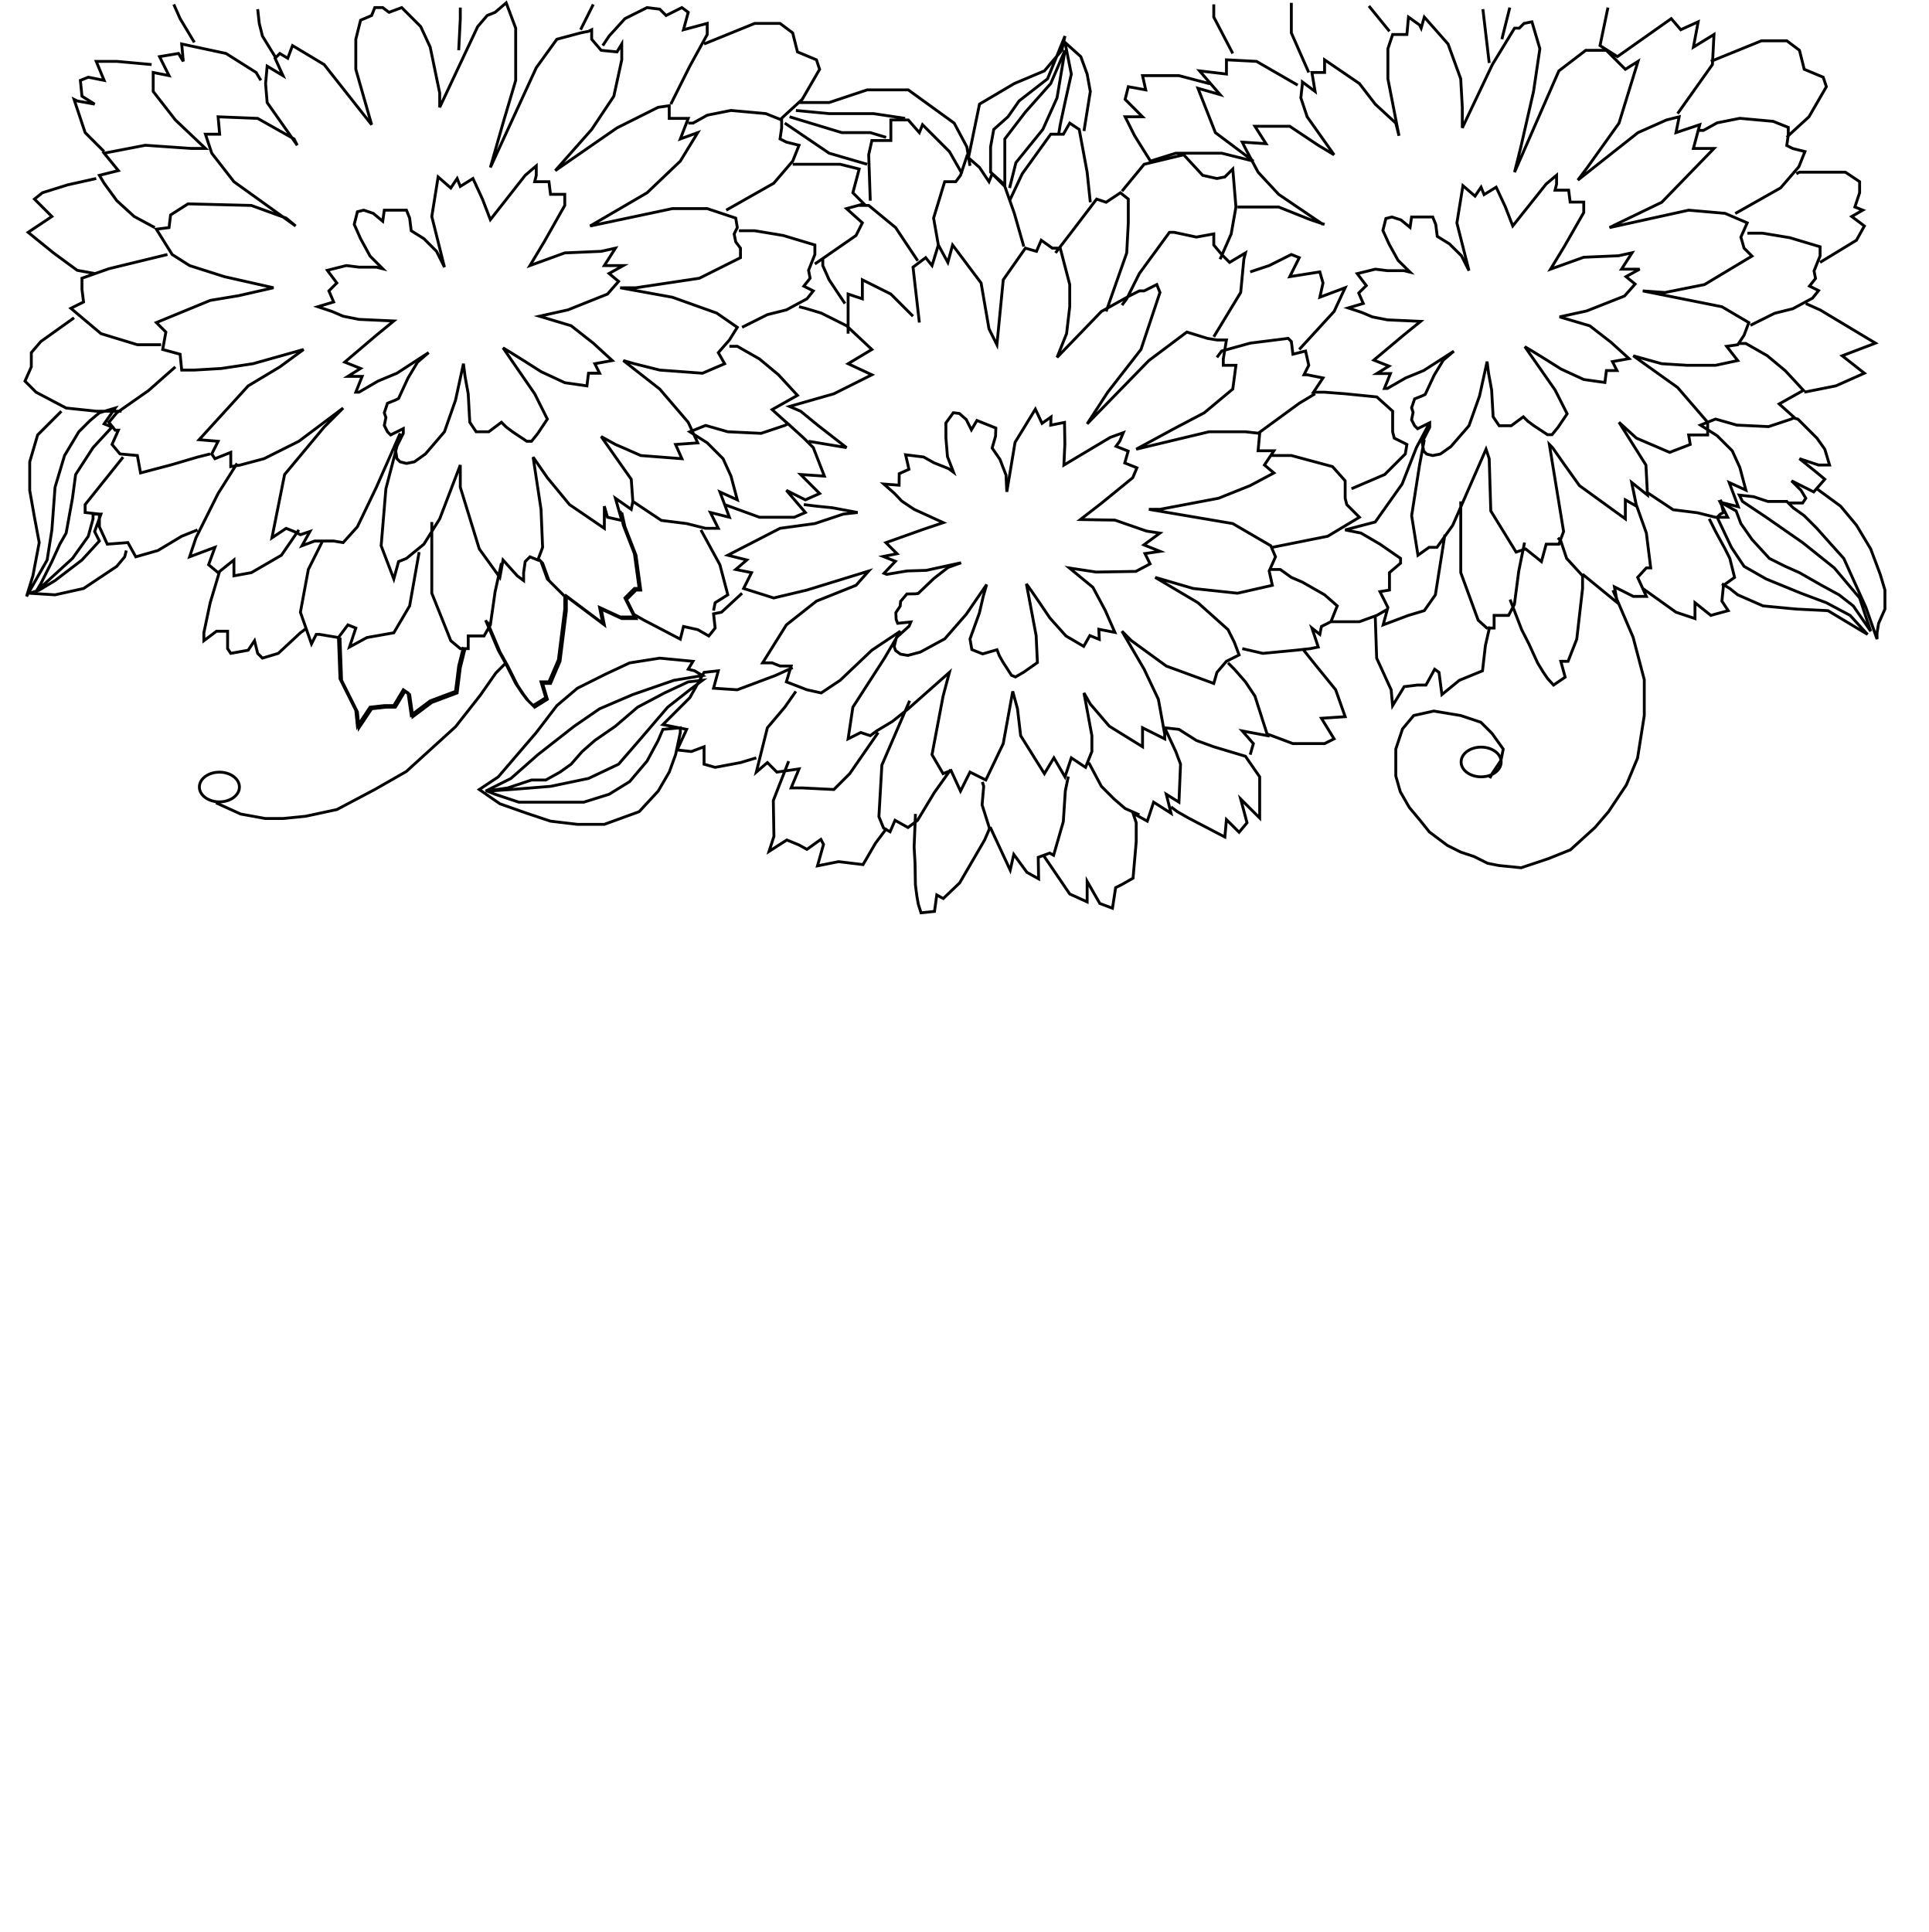
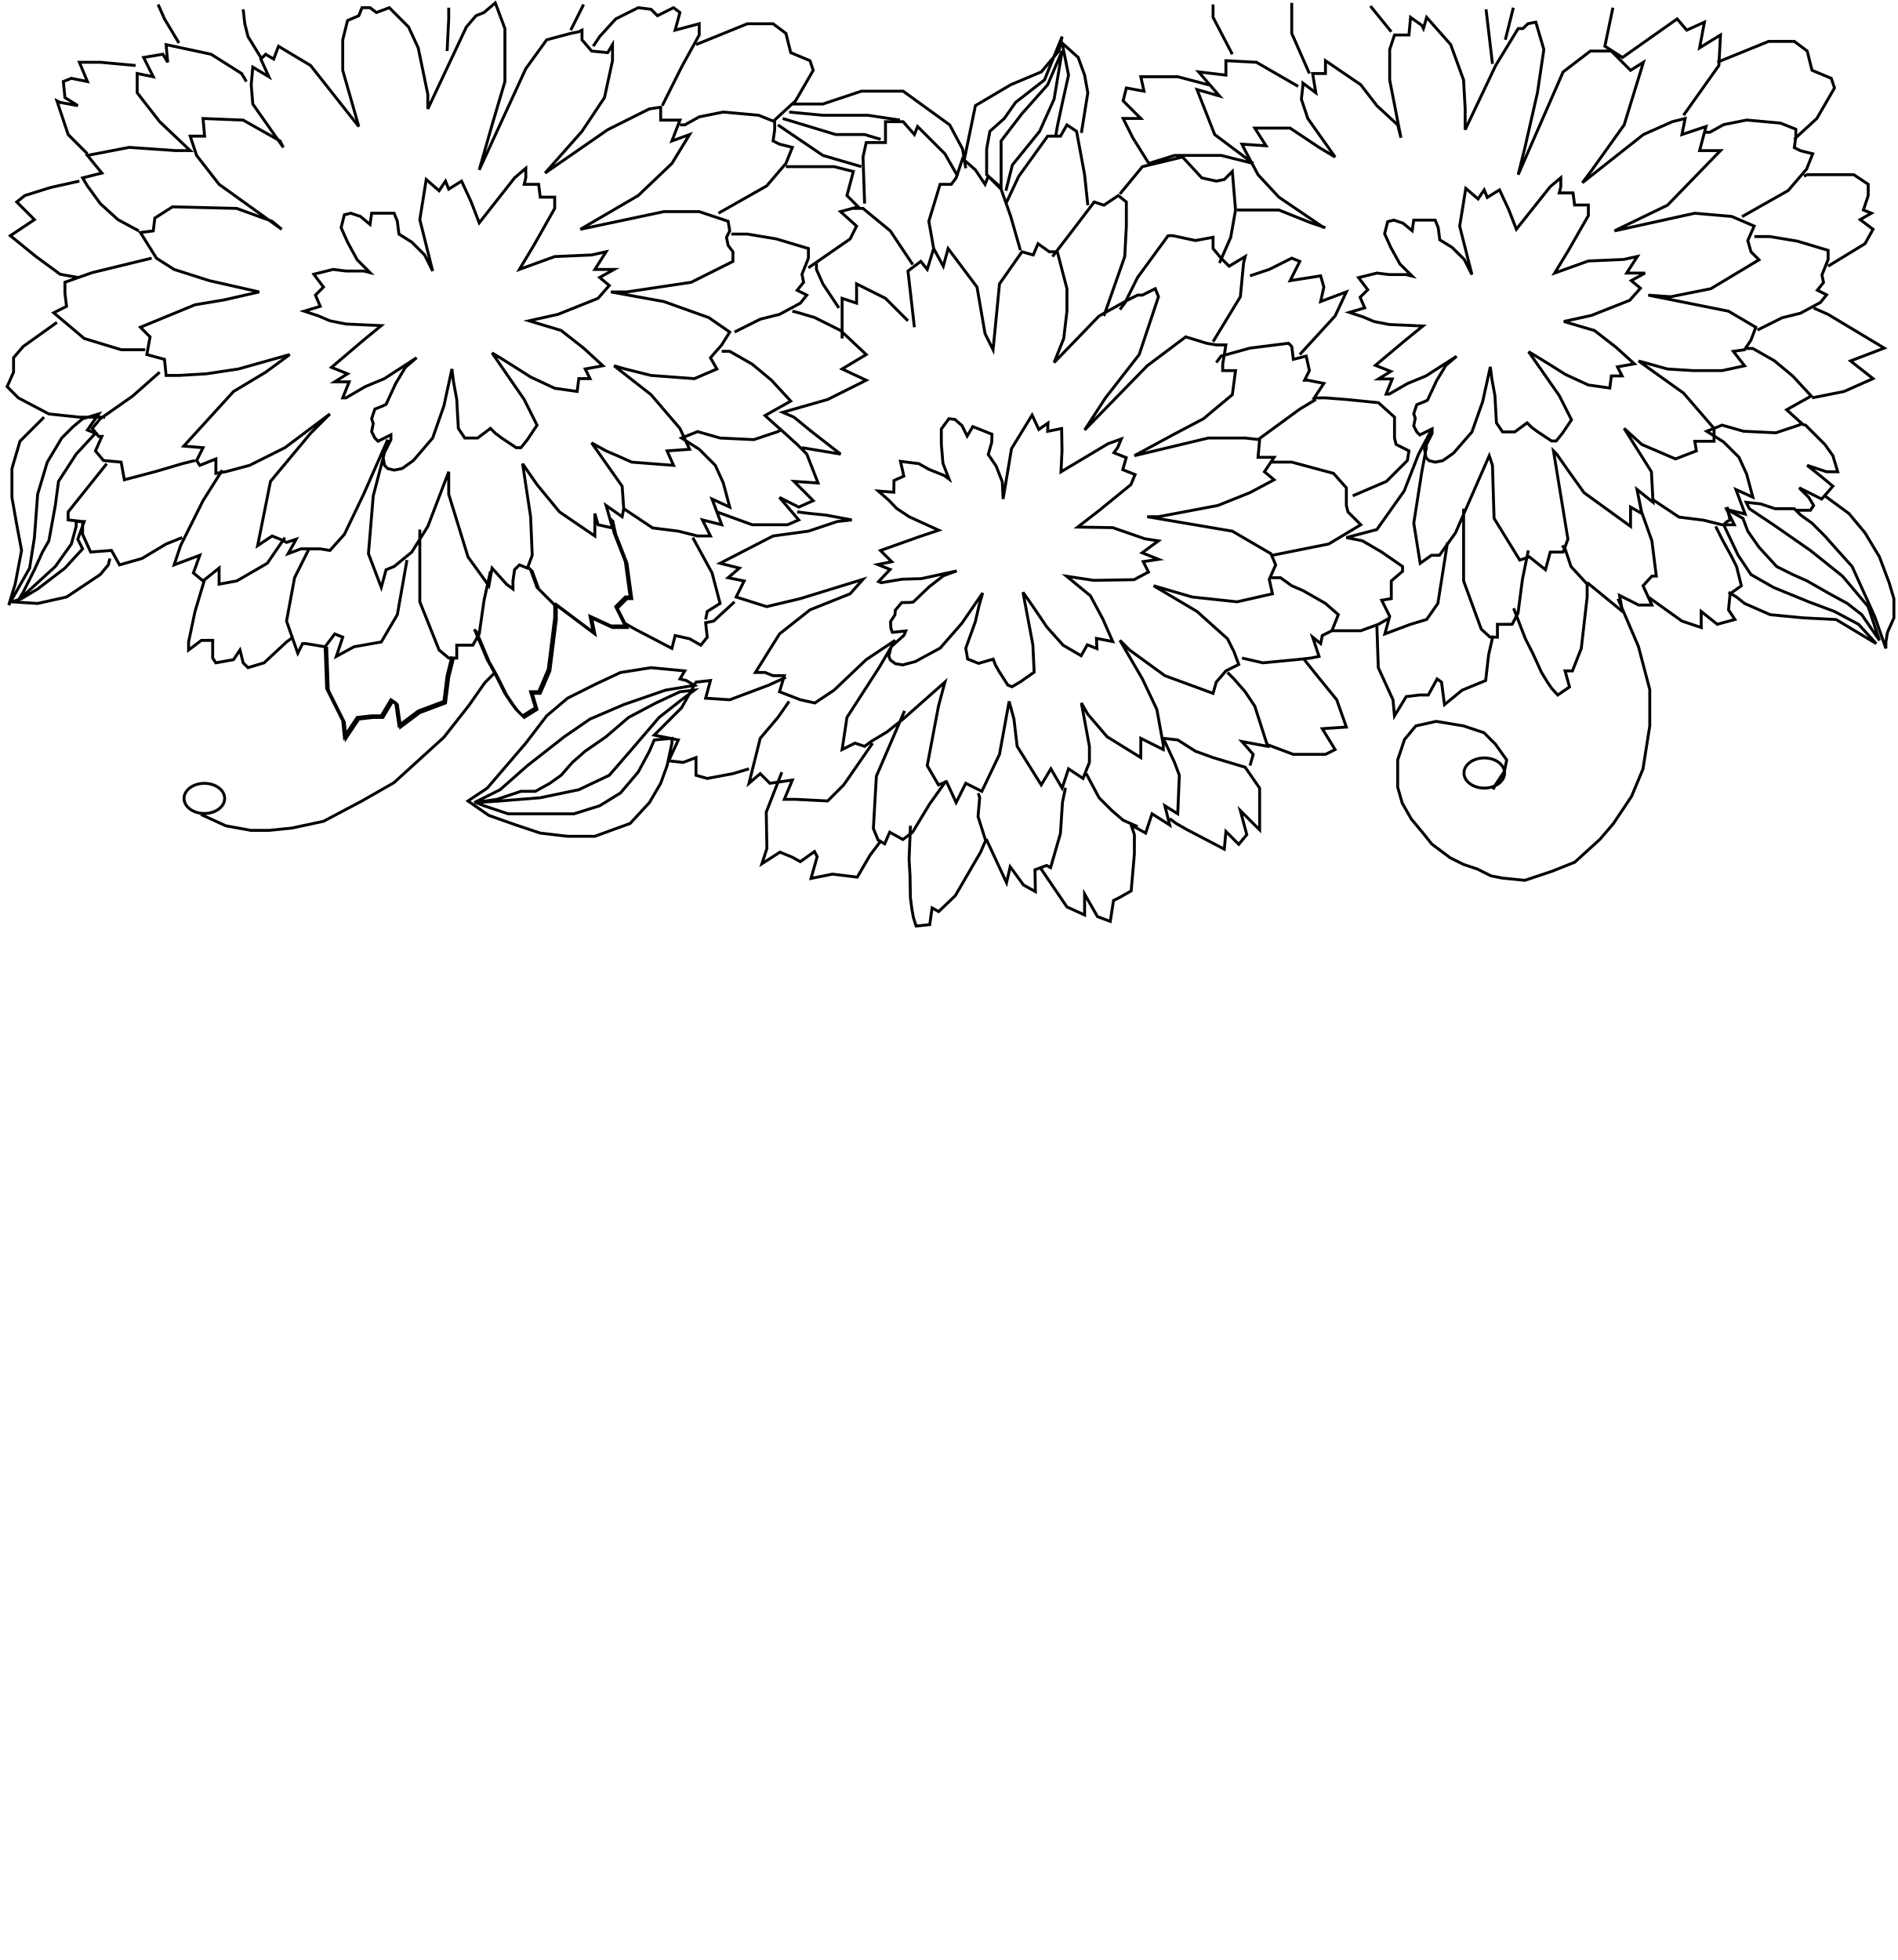
- <svg xmlns="http://www.w3.org/2000/svg" xmlns:ns1="http://www.openswatchbook.org/uri/2009/osb" xmlns:xlink="http://www.w3.org/1999/xlink" id="svg2" version="1.1" width="1000" height="1002" viewBox="0 0 1000 1002">
+ <svg xmlns="http://www.w3.org/2000/svg" xmlns:ns1="http://www.openswatchbook.org/uri/2009/osb" xmlns:xlink="http://www.w3.org/1999/xlink" id="svg2" version="1.1" width="970" height="1002" viewBox="0 0 970 1002">
  <defs id="defs6">
    <linearGradient id="linearGradient4741" ns1:paint="solid">
      <stop style="stop-color:#000000;stop-opacity:1;" offset="0" id="stop4743" />
    </linearGradient>
    <linearGradient xlink:href="#linearGradient4741" id="linearGradient4749" gradientUnits="userSpaceOnUse" gradientTransform="matrix(0.3122916,0,0,0.2262318,723.3925,296.7418)" x1="110.005" y1="435.146" x2="176.501" y2="435.146" />
  </defs>
-   <g id="g4751">
+   <g id="g4751" transform="translate(-9.307882,0)">
    <g transform="translate(7.388397,0.820933)" id="g3776">
      <g id="g3348" />
      <g transform="matrix(0.8192701,0.4554626,-0.3900281,0.9036197,391.6686,18.41008)" id="g3568">
        <g id="g3570" />
      </g>
      <g id="g3698">
        <g id="g3534" />
        <g id="g3465" />
        <g transform="matrix(0.9568969,0,0,0.9547512,539.255,6.591958)" id="g3470" />
        <g transform="translate(-0.820933,-0.820933)" id="g3549">
          <g id="g3539" />
        </g>
        <g transform="matrix(0.9160186,0,0,1.00049,551.1466,-11.65016)" id="g3556">
          <g id="g3558" />
        </g>
      </g>
    </g>
    <path id="ellipse4747" style="fill:#000000;fill-opacity:0;stroke:url(#linearGradient4749);stroke-width:1.483;stroke-miterlimit:4;stroke-dasharray:none" d="m 778.512,395.186 a 10.383,7.707 0 0 1 -10.383,7.707 10.383,7.707 0 0 1 -10.383,-7.707 10.383,7.707 0 0 1 10.383,-7.707 10.383,7.707 0 0 1 10.383,7.707 z m -654.347,12.987 a 10.383,7.707 0 0 1 -10.383,7.707 10.383,7.707 0 0 1 -10.383,-7.707 10.383,7.707 0 0 1 10.383,-7.707 10.383,7.707 0 0 1 10.383,7.707 z M 301.104,15.417 307.672,2.282 M 778.887,20.342 782.992,3.924 M 720.601,16.238 709.929,3.103 M 772.32,32.656 769.036,4.745 m 100.975,54.182 18.061,-25.449 0.821,-15.598 -10.672,6.567 2.463,-13.135 -9.03,4.105 -4.926,-5.747 -27.912,19.702 -9.03,-5.747 4.105,-19.702 M 407.005,63.852 429.991,79.449 449.693,85.196 m -40.226,-24.628 27.091,8.209 14.777,0 8.209,2.463 m -46.793,-13.956 17.24,1.642 22.986,0 16.419,2.463 m -55.003,-8.209 15.598,0 19.702,-6.567 21.344,0 23.807,17.24 6.567,12.314 1.642,9.851 m 59.107,-18.061 3.284,-20.523 -1.642,-9.03 -3.284,-9.03 -8.209,-7.388 3.284,16.419 -3.284,14.777 -2.463,11.493 -0.821,4.926 m -97.691,34.479 -0.821,-23.807 1.642,-7.388 9.851,0 0,-10.672 9.03,0 5.747,6.567 1.642,-4.105 13.956,13.956 6.567,11.493 m -76.347,46.793 21.344,-14.777 3.284,-6.567 -8.209,-7.388 9.03,-2.463 -5.747,-5.747 3.284,-12.314 -9.851,-2.463 -15.598,0 -9.03,0 m 27.091,72.242 -8.209,-12.314 -3.284,-7.388 0,-3.284 m 49.256,0.821 -11.493,-17.24 -13.956,-11.493 -4.926,0 m 85.377,21.344 -4.926,-17.24 -4.926,-13.956 -6.567,-6.567 -1.642,4.105 -4.926,-7.388 -6.567,-5.747 -3.284,9.851 -2.463,3.284 -5.747,0 -5.747,18.881 2.463,13.956 0,1.642 m 78.81,-23.807 -1.642,-15.598 -4.105,-22.165 -4.926,-3.284 -3.284,5.747 -6.567,0 -14.777,20.523 -6.567,13.956 0,0 0,0 m -50.077,59.928 -11.493,-11.493 -14.777,-7.388 0,9.851 -7.388,-2.463 0,20.523 m -20.523,55.823 19.702,3.284 -14.777,-11.493 -9.03,-7.388 -5.747,-2.463 22.986,-6.567 14.777,-7.388 4.926,-2.463 -12.314,-5.747 12.314,-7.388 -13.135,-12.314 -13.135,-6.567 -8.209,-2.463 -3.284,-0.821 m -38.584,102.617 18.061,6.567 18.061,0 5.747,-2.463 -9.851,-11.493 9.851,4.926 7.388,-3.284 -5.747,-5.747 -4.105,-4.105 12.314,0.821 -5.747,-14.777 -4.926,-4.926 -9.03,-8.209 m -44.33,55.823 9.851,18.061 4.105,15.598 -6.567,4.105 -0.821,4.105 m 14.777,-9.03 -10.672,9.851 -4.105,0.821 0.821,7.388 -3.284,4.105 -5.747,-3.284 -7.388,-1.642 -1.642,6.567 -18.881,-9.851 -5.747,-3.284 m 64.033,74.705 -8.209,2.463 -13.135,2.463 -5.747,-1.642 0,-7.388 0,-1.642 -6.567,2.463 -7.388,-0.821 4.926,-10.672 -12.314,-2.463 13.956,-13.956 7.388,-13.135 7.388,-0.821 -2.463,9.03 12.314,0.821 19.702,-7.388 9.03,-4.105 m 44.33,33.658 -14.777,21.344 -8.209,8.209 -16.419,-0.821 -5.747,0 4.105,-9.851 -11.493,1.642 -4.926,-4.926 -5.747,4.926 5.747,-22.986 9.03,-10.672 5.747,-8.209 m 229.04,-251.205 21.344,0 16.419,6.567 7.388,2.463 M 581.863,99.152 593.356,85.196 l 20.523,-4.926 9.851,10.672 7.388,1.642 4.105,-0.821 4.105,-4.105 1.642,19.702 -2.463,13.956 -5.747,13.135 m -59.107,27.091 10.672,-30.375 0.821,-15.598 0,-12.314 -4.105,-3.284 -7.388,4.926 -4.926,-1.642 -13.135,17.24 -8.209,10.672 m 82.093,43.509 13.956,-22.986 1.642,-17.24 0.821,-3.284 -8.209,4.926 -4.105,-4.105 -4.105,-4.926 0,-5.747 -9.03,1.642 -11.493,-2.463 -2.463,0 -15.598,21.344 -6.567,13.135 -2.463,3.284 m 91.945,22.986 18.061,-19.702 5.747,-12.314 -13.135,4.926 1.642,-7.388 -1.642,-5.747 -15.598,2.463 4.926,-9.851 -4.105,-1.642 -11.493,5.747 -9.851,3.284 m 4.105,83.735 21.344,-15.598 8.209,-4.926 m -22.165,79.63 28.733,-5.747 16.419,-9.851 -6.567,-6.567 -0.821,-3.284 0,-9.03 -6.567,-7.388 -21.344,-5.747 -10.672,0 m 31.195,86.198 14.777,0 9.03,-3.284 5.747,-3.284 m -75.526,20.523 10.672,2.463 17.24,-1.642 7.388,-0.821 4.105,-0.821 -3.284,-9.851 4.105,3.284 0.821,-4.105 4.926,-2.463 3.284,-8.209 -6.567,-5.747 -11.493,-6.567 -5.747,-2.463 -5.747,-4.105 -5.747,0 m -0.821,85.377 13.135,4.926 16.419,0 4.926,-2.463 -6.567,-10.672 12.314,-0.821 -4.926,-13.956 -10.672,-13.135 -6.567,-8.209 m -27.091,55.003 1.642,-5.747 -5.747,-6.567 13.135,2.463 -6.567,-20.523 -4.926,-7.388 -5.747,-6.567 -3.284,-3.284 m -72.242,51.719 6.567,12.314 6.567,6.567 5.747,4.926 7.388,3.284 m 82.093,-378.45 -21.344,-12.314 -15.598,-0.821 0,7.388 -13.956,-1.642 10.672,12.314 -11.493,-3.284 9.03,22.986 19.702,14.777 -16.419,-4.105 -23.807,0 -13.135,4.105 -8.209,-13.135 -4.926,-9.851 9.03,0 -9.03,-9.03 1.642,-6.567 9.03,1.642 -1.642,-7.388 18.881,0 15.598,4.105 0.821,0 m -151.052,123.961 -3.284,-28.733 6.567,-4.926 3.284,4.105 3.284,-10.672 4.926,9.03 2.463,-9.03 14.777,19.702 4.105,23.807 4.105,8.209 3.284,-33.658 11.493,-16.419 5.747,1.642 2.463,-5.747 5.747,4.105 4.105,0 4.926,18.881 0,11.493 -1.642,13.956 -4.926,12.314 22.986,-23.807 14.777,-8.209 4.926,-2.463 2.463,0 6.567,-3.284 1.642,4.105 -9.851,29.554 -17.24,22.165 -10.672,16.419 32.016,-32.837 19.702,-14.777 10.672,3.284 4.926,0.821 4.926,0 -1.642,9.851 0,3.284 6.567,0 -1.642,12.314 -14.777,12.314 -15.598,8.209 -19.702,10.672 37.763,-9.03 18.881,0 7.388,0.821 -0.821,9.03 8.209,0 -4.926,7.388 4.926,4.105 -12.314,6.567 -16.419,6.567 -30.375,5.747 -5.747,0 43.509,7.388 19.702,11.493 2.463,5.747 -3.284,7.388 1.642,7.388 -18.061,4.105 -22.986,-2.463 -19.702,-5.747 22.165,13.135 15.598,13.956 3.284,6.567 2.463,6.567 -6.567,3.284 -4.926,5.747 -1.642,5.747 -24.628,-9.03 -18.061,-13.135 -4.926,-4.926 11.493,19.702 7.388,15.598 3.284,18.061 0,2.463 -11.493,-5.747 0,9.851 -17.24,-10.672 -9.851,-11.493 -3.284,-5.747 4.105,22.165 0,8.209 -3.284,8.209 -7.388,-4.926 -3.284,9.851 -5.747,-9.851 -4.926,8.209 -12.314,-19.702 -1.642,-13.956 -2.463,-9.03 -4.926,27.091 -9.03,18.881 -8.209,-4.105 -4.926,9.851 -4.926,-10.672 -4.105,1.642 -5.747,-9.851 5.747,-30.375 3.284,-12.314 -21.344,18.881 -8.209,6.567 -8.209,4.926 -3.284,2.463 -4.926,-1.642 -6.567,3.284 2.463,-16.419 16.419,-25.449 8.209,-13.956 -14.777,9.851 -16.419,15.598 -9.851,6.567 -7.388,-1.642 -10.672,-4.105 2.463,-8.209 -5.747,0 -4.105,-1.642 -4.926,0 12.314,-19.702 15.598,-12.314 20.523,-8.209 6.567,-7.388 -32.016,9.851 -17.24,4.105 -15.598,-4.926 4.105,-8.209 -8.209,-1.642 5.747,-4.926 -9.851,-2.463 27.091,-13.956 18.061,-2.463 14.777,-4.926 7.388,-0.821 -13.135,-2.463 -8.209,-0.821 -6.567,-0.821 m 284.043,-8.209 17.24,-7.388 10.672,-10.672 0.821,-4.926 -6.567,-3.284 -0.821,-3.284 0,-7.388 0,-3.284 -8.209,-7.388 -16.419,-1.642 -10.672,-0.821 -5.747,0 4.926,-7.388 -8.209,-1.642 -1.642,0 2.463,-4.926 -1.642,-7.388 -6.567,1.642 -0.821,-6.567 -1.642,-1.642 -19.702,2.463 -14.777,4.105 -2.463,3.284 m 118.214,91.944 -4.926,31.195 -5.747,8.209 -8.209,2.463 -13.135,4.926 2.463,-9.03 -4.105,-8.209 4.926,-0.821 0,-9.03 5.747,-4.926 0,-2.463 -10.672,-7.388 -9.851,-5.747 -8.209,-1.642 15.598,-4.105 13.956,-19.702 7.388,-18.881 6.567,-12.314 m 202.77,-83.735 18.881,-11.493 4.105,-7.388 -6.567,-4.926 5.747,-3.284 -4.105,-1.642 2.463,-7.388 0,-5.747 -7.388,-4.926 -11.493,0 -8.209,0 -4.105,0 -1.642,0.821 m 4.105,113.289 16.419,-3.284 0,0 14.777,-6.567 -11.493,-9.03 17.24,-6.567 -16.419,-9.851 -12.314,-7.388 -7.388,-3.284 m -9.03,103.438 7.388,0 1.642,-2.463 -2.463,-4.105 -4.926,-4.926 11.493,5.747 5.747,-6.567 -4.926,-4.105 -8.209,-6.567 0,0 9.851,3.284 5.747,0 -2.463,-8.209 -4.105,-5.747 -5.747,-5.747 -4.105,-4.105 -3.284,-0.821 m -77.168,88.661 17.24,12.314 9.851,3.284 0,-8.209 8.209,6.567 9.03,-2.463 -3.284,-4.926 0.821,-8.209 5.747,-4.105 -2.463,-9.851 -2.463,-4.926 -4.926,-9.03 -3.284,-6.567 M 78.631,33.477 60.571,31.835 l -10.672,0 4.105,9.851 -8.209,-1.642 -4.105,1.642 0.821,8.209 6.567,4.105 -9.03,-1.642 -1.642,-0.821 5.747,17.24 9.851,9.851 m -4.105,13.956 -14.777,3.284 -13.135,4.105 -4.105,3.284 9.03,9.03 -12.314,8.209 13.135,10.672 12.314,9.03 9.03,1.642 m -10.672,22.986 -17.24,12.314 -4.926,5.747 0,7.388 -3.284,7.388 5.747,5.747 15.598,8.209 15.598,1.642 13.135,0 m 0.821,23.807 -13.135,16.419 -6.567,8.209 0,4.105 7.388,0.821 0,6.567 4.105,9.03 10.672,-0.821 4.105,7.388 11.493,-3.284 12.314,-7.388 8.209,-3.284 m 11.493,21.344 -4.926,16.419 -3.284,15.598 0,4.105 6.567,-4.926 5.747,0 0,9.03 1.642,2.463 9.03,-1.642 3.284,-4.926 1.642,6.567 2.463,2.463 8.209,-2.463 11.493,-10.672 3.284,-2.463 m 58.286,-39.405 -4.926,27.912 -8.209,13.956 -13.956,2.463 -9.03,4.926 3.284,-9.851 -4.105,-1.642 -4.926,6.567 -9.851,-1.642 -1.642,0 -2.463,4.926 -5.747,-16.419 4.105,-22.165 6.567,-13.135 0.821,-1.642 m 623.361,0.807 -3.008,14.784 -2.256,17.248 -3.008,5.749 -7.52,0 0,6.571 -3.76,0 -4.512,-4.107 -9.024,-24.64 0,-22.997 0,-11.499 0,-2.464 m 63.167,37.781 9.024,7.392 9.024,7.392 -1.504,-8.213 9.776,4.928 6.768,0 -4.512,-9.856 4.512,-4.928 2.256,0 -2.256,-18.069 -5.264,-14.784 -1.504,-7.392 m -63.919,56.672 6.016,15.605 3.76,7.392 4.512,9.856 3.008,4.928 2.256,3.285 3.008,3.285 6.016,-4.107 -2.256,-8.213 3.76,0 4.512,-11.499 3.008,-26.283 0,-6.571 -8.272,-9.035 -3.008,-9.035 -1.504,-1.643 m -94.751,40.245 0.752,22.176 7.52,16.427 0.752,8.213 6.016,-9.856 6.768,-0.821 4.512,0 4.512,-8.213 2.256,1.643 1.504,11.499 9.024,-7.392 12.032,-4.928 1.504,-13.141 2.256,-9.856 m -512.547,-32.844 -3.284,14.777 -2.463,17.24 -3.284,5.747 -8.209,0 0,6.567 -4.105,0 -4.926,-4.105 -9.851,-24.628 0,-22.986 0,-11.493 0,-2.463 m 68.958,37.763 9.851,7.388 9.851,7.388 -1.642,-8.209 10.672,4.926 7.388,0 -4.926,-9.851 4.926,-4.926 2.463,0 -2.463,-18.061 -5.747,-14.777 -1.642,-7.388 m -69.779,56.644 6.567,15.598 4.105,7.388 4.926,9.851 3.284,4.926 2.463,3.284 3.284,3.284 6.567,-4.105 -2.463,-8.209 4.105,0 4.926,-11.493 3.284,-26.27 0,-6.567 -9.03,-9.03 -3.284,-9.03 -1.642,-1.642 m -103.438,40.226 0.821,22.165 8.209,16.419 0.821,8.209 6.567,-9.851 7.388,-0.821 4.926,0 4.926,-8.209 2.463,1.642 1.642,11.493 9.851,-7.388 13.135,-4.926 1.642,-13.135 2.463,-9.851 m 659.571,-224.835 23.566,-13.324 9.427,-10.973 3.142,-7.838 -6.284,-1.568 -3.142,-1.568 0.786,-5.487 0,-3.919 -7.855,-3.135 -17.282,-1.568 -11.783,2.351 -7.07,3.919 -2.357,0 m 26.709,101.108 12.569,-6.27 9.427,-2.351 10.212,-5.487 3.142,-3.919 -4.713,-2.351 3.142,-3.919 -0.786,-3.919 3.142,-7.838 0,-4.703 -15.711,-4.703 -14.14,-2.351 -7.855,0 m -52.632,134.028 14.14,9.405 12.569,1.568 9.427,2.351 6.284,0 -3.928,-7.838 9.427,2.351 -4.713,-12.541 8.641,3.919 -3.142,-11.757 -3.928,-8.622 -7.855,-7.838 -8.641,-5.487 7.855,-3.135 10.998,3.135 16.497,0.784 11.783,-3.919 1.571,-0.784 -7.855,-7.054 12.569,-7.054 -9.427,-10.189 -9.427,-7.838 -10.998,-6.27 -3.928,0 m -14.247,-146.315 26.27,-10.672 13.135,0 6.567,4.926 2.463,9.851 9.851,4.105 1.642,4.926 -9.03,15.598 -9.851,9.03 -1.642,1.642 m -550.025,37.763 24.628,-13.956 9.851,-11.493 3.284,-8.209 -6.567,-1.642 -3.284,-1.642 0.821,-5.747 0,-4.105 -8.209,-3.284 -18.061,-1.642 -12.314,2.463 -7.388,4.105 -2.463,0 m 27.912,105.9 13.135,-6.567 9.851,-2.463 10.672,-5.747 3.284,-4.105 -4.926,-2.463 3.284,-4.105 -0.821,-4.105 3.284,-8.209 0,-4.926 -16.419,-4.926 -14.777,-2.463 -8.209,0 m -55.003,140.38 14.777,9.851 13.135,1.642 9.851,2.463 6.567,0 -4.105,-8.209 9.851,2.463 -4.926,-13.135 9.03,4.105 -3.284,-12.314 -4.105,-9.03 -8.209,-8.209 -9.03,-5.747 8.209,-3.284 11.493,3.284 17.24,0.821 12.314,-4.105 1.642,-0.821 -8.209,-7.388 13.135,-7.388 -9.851,-10.672 -9.851,-8.209 -11.493,-6.567 -4.105,0 m -84.556,129.707 9.851,7.388 9.851,7.388 -1.642,-8.209 10.672,4.926 7.388,0 -4.926,-9.851 4.926,-4.926 2.463,0 -2.463,-18.061 -5.747,-14.777 -1.642,-7.388 m -69.779,56.644 6.567,15.598 4.105,7.388 4.926,9.851 3.284,4.926 2.463,3.284 3.284,3.284 6.567,-4.105 -2.463,-8.209 4.105,0 4.926,-11.493 3.284,-26.27 0,-6.567 -9.03,-9.03 -3.284,-9.03 -1.642,-1.642 m -103.438,40.226 0.821,22.165 8.209,16.419 0.821,8.209 6.567,-9.851 7.388,-0.821 4.926,0 4.926,-8.209 2.463,1.642 1.642,11.493 9.851,-7.388 13.135,-4.926 1.642,-13.135 2.463,-9.851 m -118.214,-96.049 -9.851,15.598 -11.493,22.986 -3.284,9.851 13.135,-4.926 -3.284,9.03 4.926,4.105 8.209,-6.567 0,8.209 9.03,-1.642 15.598,-9.03 9.03,-13.135 m -64.033,-84.556 -13.956,12.314 -16.419,11.493 -4.105,4.926 3.284,4.105 1.642,0 -3.284,7.388 4.105,4.926 9.03,0.821 1.642,9.03 15.598,-4.105 13.956,-4.105 6.567,-1.642 m -22.165,-103.438 -30.375,7.388 -13.956,4.926 0,5.747 0.821,6.567 -6.567,3.284 15.598,13.135 18.881,5.747 12.314,0 m -3.284,-60.749 -10.672,-5.747 -9.03,-8.209 -6.567,-9.03 -2.463,-4.105 9.851,-2.463 -7.388,-9.03 21.344,-4.105 23.807,1.642 7.388,0 -15.598,-14.777 -11.493,-14.777 0,-9.851 8.209,1.642 -4.926,-9.851 9.851,-1.642 2.463,4.105 -0.821,-9.03 22.986,4.926 15.598,9.851 2.463,4.105 m 386.865,213.401 4.288,-25.691 10.533,-17.205 3.442,7.368 4.658,-3.279 -0.144,4.224 7.153,-1.428 0.185,11.206 -0.516,10.926 24.076,-14.37 6.761,-2.44 -1.855,4.398 -1.938,2.652 6.307,2.517 -1.773,6.143 6.307,2.517 -2.164,5.13 -16.222,13.222 -10.945,8.477 17.891,0.289 16.428,5.699 6.926,1.051 -8.307,6.105 8.41,3.356 -7.853,1.148 2.659,5.342 -7.379,3.906 -20.612,0.338 -13.851,-2.102 12.161,9.99 6.41,11.977 5.008,11.418 -8.327,-1.61 0.247,5.236 -4.906,-1.957 -3.174,5.584 -9.193,-5.381 -8.348,-9.325 -5.544,-8.207 -4.06,-5.902 -2.576,-3.597 0,0 5.049,26.848 0.659,13.964 -6.988,4.919 -4.349,2.546 -2.102,-0.839 -2.968,-4.61 -1.484,-2.305 -1.876,-3.317 -1.175,-3.038 -7.462,2.16 -5.606,-2.237 -0.948,-5.516 4.865,-13.472 2,-8.621 1.773,-6.143 -10.616,15.459 -11.09,12.701 -12.739,6.905 -6.452,1.707 -3.813,-0.665 -2.494,-1.851 -0.783,-2.025 1.154,-4.677 6.596,-5.931 0.928,-2.199 -6.843,0.695 -0.783,-2.025 -0.165,-3.491 2.247,-3.385 0.227,-2.478 3.257,-3.838 4.122,-0.068 1.711,-0.174 8.225,-7.85 7.297,-5.651 6.761,-2.44 -18.036,3.935 -9.956,0.309 -10.574,1.775 -1.402,-0.559 5.895,-6.211 -6.307,-2.517 7.152,-1.428 -5.771,-5.728 19.273,-6.867 10.492,-3.52 -15.109,-6.885 -6.39,-4.262 -3.978,-4.156 -5.38,-4.715 7.936,0.598 0.062,-5.969 5.05,-2.266 -1.731,-7.541 9.337,1.157 5.297,2.97 7.709,3.076 2.494,1.851 -3.133,-8.101 -0.804,-9.74 -0.02,-7.715 3.875,-5.304 3.112,0.386 3.586,3.144 2.659,5.342 2.865,-4.851 2.102,0.839 3.504,1.398 4.205,1.678 -0.144,4.224 -1.773,6.143 4.06,5.902 3.133,8.101 z m 239.685,-114.708 -6.266,-24.746 3.133,-19.332 6.266,5.413 3.133,-4.64 1.566,3.866 6.266,-3.866 4.699,10.053 3.916,10.053 17.231,-21.652 5.482,-4.64 0,4.64 -0.783,3.093 7.049,0 0.783,6.186 7.049,0 0,5.413 -10.182,17.786 -7.049,11.599 17.231,-6.186 18.014,-0.773 7.049,-1.547 -5.482,8.506 9.398,0 -7.049,3.866 4.699,3.866 -5.482,6.186 -19.58,7.733 -14.098,3.093 15.664,4.64 10.965,8.506 9.398,8.506 -8.615,1.547 2.35,4.64 -5.482,0 -0.783,6.186 -10.965,-1.547 -11.748,-5.413 -8.615,-5.413 -6.266,-3.866 -3.916,-2.32 0,0 15.664,22.426 6.266,12.373 -4.699,6.96 -3.133,3.866 -2.35,0 -4.699,-3.093 -2.35,-1.547 -3.133,-2.32 -2.35,-2.32 -6.266,4.64 -6.266,0 -3.133,-4.64 -0.783,-13.919 -1.566,-8.506 -0.783,-6.186 -3.916,17.786 -5.482,15.466 -9.398,10.826 -5.482,3.866 -3.916,0.773 -3.133,-0.773 -1.566,-1.547 -0.783,-4.64 3.916,-7.733 0,-2.32 -6.266,3.093 -1.566,-1.547 -1.566,-3.093 0.783,-3.866 -0.783,-2.32 1.566,-4.64 3.916,-1.547 1.566,-0.773 4.699,-10.053 4.699,-7.733 5.482,-4.64 -15.664,10.053 -9.398,3.866 -9.399,5.413 -1.566,0 3.133,-7.733 -7.049,0 6.266,-3.866 -7.832,-3.093 15.664,-13.146 8.615,-6.96 -17.231,-0.773 -7.832,-1.547 -5.482,-2.32 -7.049,-2.32 7.832,-2.32 -2.35,-5.413 3.916,-3.866 -4.699,-6.186 9.398,-2.32 6.266,0.773 8.615,0 3.133,0.773 -6.266,-6.186 -4.699,-8.506 -3.133,-6.96 1.566,-6.186 3.133,-0.773 4.699,1.547 4.699,3.866 0.783,-5.413 2.35,0 3.916,0 4.699,0 1.566,3.866 0.783,6.186 6.266,3.866 6.266,6.186 z m -531.322,-1.823 -6.567,-26.27 3.284,-20.523 6.567,5.747 3.284,-4.926 1.642,4.105 6.567,-4.105 4.926,10.672 4.105,10.672 18.061,-22.986 5.747,-4.926 0,4.926 -0.821,3.284 7.388,0 0.821,6.567 7.388,0 0,5.747 -10.672,18.881 -7.388,12.314 18.061,-6.567 18.881,-0.821 7.388,-1.642 -5.747,9.03 9.851,0 -7.388,4.105 4.926,4.105 -5.747,6.567 -20.523,8.209 -14.777,3.284 16.419,4.926 11.493,9.03 9.851,9.03 -9.03,1.642 2.463,4.926 -5.747,0 -0.821,6.567 -11.493,-1.642 -12.314,-5.747 -9.03,-5.747 -6.567,-4.105 -4.105,-2.463 0,0 16.419,23.807 6.567,13.135 -4.926,7.388 -3.284,4.105 -2.463,0 -4.926,-3.284 -2.463,-1.642 -3.284,-2.463 -2.463,-2.463 -6.567,4.926 -6.567,0 -3.284,-4.926 -0.821,-14.777 -1.642,-9.03 -0.821,-6.567 -4.105,18.881 -5.747,16.419 -9.851,11.493 -5.747,4.105 -4.105,0.821 -3.284,-0.821 -1.642,-1.642 -0.821,-4.926 4.105,-8.209 0,-2.463 -6.567,3.284 -1.642,-1.642 -1.642,-3.284 0.821,-4.105 -0.821,-2.463 1.642,-4.926 4.105,-1.642 1.642,-0.821 4.926,-10.672 4.926,-8.209 5.747,-4.926 -16.419,10.672 -9.851,4.105 -9.851,5.747 -1.642,0 3.284,-8.209 -7.388,0 6.567,-4.105 -8.209,-3.284 16.419,-13.956 9.03,-7.388 -18.061,-0.821 -8.209,-1.642 -5.747,-2.463 -7.388,-2.463 8.209,-2.463 -2.463,-5.747 4.105,-4.105 -4.926,-6.567 9.851,-2.463 6.567,0.821 9.03,0 3.284,0.821 -6.567,-6.567 -4.926,-9.03 -3.284,-7.388 1.642,-6.567 3.284,-0.821 4.926,1.642 4.926,4.105 0.821,-5.747 2.463,0 4.105,0 4.926,0 1.642,4.105 0.821,6.567 6.567,4.105 6.567,6.567 z m 271.729,-56.644 5.747,-27.912 18.061,-10.672 15.598,-6.567 9.03,-10.672 1.642,-7.388 -9.03,22.165 -14.777,11.493 -5.747,8.209 -7.388,6.567 -1.642,9.03 0,8.209 0,4.926 7.388,6.567 0,-23.807 10.672,-13.956 13.135,-14.777 7.388,-17.24 -4.105,24.628 -7.388,16.419 -13.956,17.24 -3.284,13.135 m 155.156,-59.928 -9.03,-20.523 0,-7.388 0,-8.209 m -30.375,26.27 -9.851,-18.881 0,-6.567 M 237.893,26.089 l 0.821,-16.419 0,-5.747 M 142.664,29.372 136.097,18.7 134.455,12.133 133.634,4.745 M 100.797,21.984 93.408,9.67 90.125,2.282 M 540.817,443.123 l 13.956,20.523 9.03,4.105 0,-10.672 6.567,11.493 6.567,2.463 1.642,-10.672 3.284,-1.642 5.747,-3.284 1.642,-18.881 0,-9.851 -1.642,-4.926 7.388,4.105 3.284,-9.851 9.03,5.747 -2.463,-9.851 6.567,4.105 0.821,-19.702 -2.463,-6.567 -5.747,-12.314 7.388,0.821 9.03,5.747 9.03,3.284 16.419,4.926 7.388,10.672 0,10.672 0,10.672 -9.851,-9.851 3.284,12.314 -4.105,4.926 -6.567,-6.567 -0.821,9.03 -18.881,-9.851 -5.747,-3.284 -3.284,-2.463 m 78.81,-302.103 -22.986,-15.598 -10.672,-11.493 -6.567,-12.314 -1.642,-3.284 12.314,0.821 -5.747,-9.03 18.061,0 14.777,9.851 8.209,4.926 -13.956,-19.702 -3.284,-9.851 0.821,-7.388 0,-0.821 6.567,4.926 -1.642,-9.851 5.747,0 0.821,0 0,-6.567 18.061,12.314 8.209,10.672 10.672,9.851 1.642,6.567 -5.747,-29.554 0,-15.598 2.463,-7.388 7.388,0 0.821,-9.03 5.747,4.105 0.821,1.642 1.642,-5.747 12.314,13.956 6.567,18.061 0.821,14.777 0,10.672 15.598,-32.837 11.493,-18.881 2.463,0 2.463,-2.463 4.105,-0.821 4.105,13.956 -3.284,22.165 -6.567,28.733 -3.284,13.135 22.986,-52.54 13.956,-10.672 10.672,0 6.567,6.567 3.284,3.284 6.567,-4.105 -9.851,32.016 -16.419,22.986 -4.926,6.567 31.195,-24.628 14.777,-6.567 6.567,-1.642 -1.642,8.209 12.314,-4.105 -3.284,12.314 10.672,0 -27.091,27.912 -23.807,11.493 -3.284,1.642 41.047,-9.03 18.881,1.642 11.493,4.926 -3.284,7.388 1.642,5.747 4.105,4.105 -24.628,14.777 -20.523,4.105 -11.493,-0.821 41.047,8.209 13.956,8.209 -2.463,6.567 -3.284,4.926 -5.747,0.821 5.747,7.388 -11.493,2.463 -14.777,0 -13.135,-0.821 -14.777,-4.105 22.986,16.419 15.598,18.061 0,6.567 -9.851,0 0.821,4.926 -10.672,4.105 -17.24,-7.388 -9.03,-8.209 13.956,22.165 0.821,15.598 -8.209,-6.567 2.463,12.314 -5.747,-3.284 0,9.851 -23.807,-17.24 -8.209,-11.493 -5.747,-8.209 -1.642,-1.642 7.388,45.151 -2.463,6.567 -6.567,0 -2.463,9.03 -8.209,-6.567 -4.926,1.642 -13.135,-21.344 -0.821,-27.091 -1.642,-4.926 -17.24,39.405 -8.209,11.493 -4.105,0 -5.747,4.105 -3.284,-20.523 4.105,-26.27 2.463,-13.135 m -245.634,171.12 -8.454,11.857 -8.742,14.456 -4.932,3.697 -6.726,-3.739 -2.562,5.934 -3.363,-1.87 -2.434,-5.952 1.535,-26.741 8.965,-20.771 4.483,-10.385 0.961,-2.225 m 41.767,65.531 5.189,11.163 5.189,11.163 1.857,-8.166 6.822,9.312 6.053,3.365 -0.193,-11.145 5.957,-2.207 2.018,1.122 5.026,-17.442 1.055,-15.97 1.537,-7.424 m -79.261,19.403 -0.703,17.086 0.481,8.546 0.193,11.145 0.769,5.946 0.737,4.089 1.41,4.463 6.981,-0.718 1.184,-8.54 3.363,1.87 8.518,-8.142 12.936,-22.242 2.561,-5.934 -3.876,-12.273 0.832,-9.656 -0.705,-2.231 m -100.432,-10.763 -7.972,20.403 0.322,18.575 -2.529,7.792 9.223,-5.91 6.373,2.623 4.035,2.243 7.237,-5.175 1.377,2.605 -3.137,11.133 10.952,-2.189 12.682,1.532 6.468,-11.121 5.86,-7.78 m -94.779,-406.696 26.27,-10.672 13.135,0 6.567,4.926 2.463,9.851 9.851,4.105 1.642,4.926 -9.03,15.598 -9.851,9.03 -1.642,1.642 m -56.644,-8.209 9.851,-19.702 9.03,-16.419 0,-5.747 -12.314,3.284 2.463,-9.03 -3.284,-2.463 -8.209,4.105 -3.284,-3.284 -6.567,-0.821 -11.493,5.747 -8.209,9.03 -3.284,4.926 m -170.754,125.603 -25.449,-5.747 -18.061,-5.747 -9.03,-5.747 -4.105,-6.567 -4.105,-6.567 6.567,-0.821 0.821,-6.567 9.03,-5.747 32.837,0.821 18.061,6.567 4.926,4.105 -32.016,-22.986 -11.493,-14.777 -3.284,-9.851 7.388,0 -0.821,-9.03 20.523,0.821 18.881,10.672 1.642,3.284 -15.598,-22.165 -0.821,-9.851 0.821,-9.03 8.209,4.926 -4.105,-9.03 2.463,-2.463 4.105,2.463 2.463,-6.567 16.419,9.851 12.314,15.598 12.314,15.598 -8.209,-28.733 0,-15.598 2.463,-9.851 5.747,-2.463 1.642,-4.105 4.105,0 3.284,2.463 6.567,-2.463 9.851,9.851 4.926,10.672 4.926,23.807 0,7.388 19.702,-41.868 4.926,-5.747 4.105,-1.642 5.747,-4.926 4.926,13.135 0,27.091 -6.567,22.165 -6.567,22.986 23.807,-51.719 10.672,-14.777 12.314,-3.284 4.105,-0.821 1.642,-0.821 0,4.926 4.926,5.747 8.209,0.821 2.463,-4.105 0,8.209 -4.105,18.881 -11.493,17.24 -18.881,21.344 32.016,-22.165 21.344,-10.672 5.747,-0.821 0,6.567 9.851,0 -4.105,10.672 9.03,-3.284 -9.03,14.777 -17.24,16.419 -29.554,17.24 42.689,-9.03 18.061,0 14.777,4.926 0.821,4.926 -1.642,3.284 0.821,4.105 2.463,3.284 0,4.926 -21.344,10.672 -16.419,2.463 -16.419,2.463 -8.209,0 27.091,4.926 22.986,8.209 10.672,7.388 -4.105,6.567 -5.747,6.567 3.284,5.747 -11.493,4.926 -22.165,-1.642 -13.135,-3.284 -5.747,-1.642 18.881,14.777 14.777,17.24 4.926,10.672 -11.493,0.821 3.284,7.388 -21.344,-1.642 -7.388,-3.284 -5.747,-2.463 -7.388,-4.105 15.598,22.165 0.821,11.493 -0.821,4.105 -8.209,-5.747 3.284,11.493 -7.388,-1.642 -1.642,-5.747 0,11.493 -18.061,-12.314 -11.493,-13.956 -7.388,-10.672 4.105,27.091 0.821,19.702 -2.463,6.567 -4.105,-1.642 -2.463,2.463 -0.821,5.747 0,4.105 -3.284,-2.463 -7.388,-8.209 -1.642,9.03 -10.672,-14.777 -9.851,-32.016 0,-11.493 -10.672,27.912 -8.209,13.135 -9.03,7.388 -4.105,1.642 -2.463,9.03 -6.567,-17.24 2.463,-29.554 4.926,-18.881 2.463,-9.851 -12.314,27.912 -9.851,20.523 -7.388,8.209 -4.926,-0.821 -9.851,0 -6.567,2.463 4.105,-7.388 -4.926,1.642 -3.284,-1.642 -4.105,-1.642 -7.388,4.926 6.567,-32.837 20.523,-24.628 9.851,-9.851 -22.986,17.24 -18.061,9.03 -12.314,3.284 -4.926,0.821 0,-7.388 -8.209,3.284 -1.642,-2.463 3.284,-6.567 -9.851,-0.821 25.449,-27.912 16.419,-9.851 12.314,-9.03 -26.27,7.388 -16.419,2.463 -13.956,0.821 -6.567,0 -0.821,-8.209 -9.03,-2.463 1.642,-9.03 -4.926,-4.926 27.912,-11.493 14.777,-2.463 z m -110.005,64.033 -12.314,12.314 -4.105,13.956 0,14.777 2.463,13.956 2.463,13.135 -3.284,17.24 -3.284,10.672 10.672,-18.881 2.463,-15.598 1.642,-22.165 4.926,-16.419 7.388,-12.314 5.747,-5.747 4.926,-4.105 8.209,-2.463 -5.747,8.209 4.105,1.642 -9.851,10.672 -9.03,13.956 -1.642,12.314 -3.284,18.061 -3.284,5.747 -4.105,9.03 -5.747,11.493 -2.463,4.105 18.881,-17.24 8.209,-11.493 2.463,-9.03 0,-2.463 4.105,0 -3.284,9.03 2.463,4.926 -9.03,9.851 -13.956,10.672 -8.209,4.926 -4.926,1.642 13.135,0.821 14.777,-3.284 17.24,-11.493 4.105,-4.926 0.821,-3.284 m 876.756,-32.016 12.314,9.03 8.209,9.851 7.388,12.314 4.926,13.135 2.463,8.209 0,9.851 -3.284,7.388 -0.821,4.926 0,3.284 -5.747,-16.419 -11.493,-25.449 -7.388,-8.209 -6.567,-7.388 -6.567,-6.567 -5.747,-4.105 -3.284,-3.284 -9.851,0 -7.388,-2.463 -7.388,-0.821 1.642,3.284 12.314,8.209 18.881,13.135 16.419,13.135 13.135,15.598 5.747,17.24 -9.03,-13.135 -7.388,-5.747 -9.03,-4.926 -11.493,-6.567 -7.388,-3.284 -8.209,-4.105 -9.03,-9.851 -5.747,-8.209 -2.463,-6.567 -7.388,-4.105 -0.821,-1.642 1.642,6.567 -1.642,0.821 -1.642,1.642 7.388,15.598 6.567,9.851 11.493,6.567 18.061,7.388 13.135,4.926 12.314,6.567 9.03,9.851 -20.523,-12.314 -16.419,-0.821 -17.24,-1.642 -13.135,-5.747 -4.105,-3.284 -4.105,-2.463 m -644.432,106.721 10.672,7.388 13.956,4.926 12.314,4.105 13.956,1.642 13.956,0 18.061,-6.567 9.851,-10.672 5.747,-9.851 3.284,-9.03 2.463,-11.493 0,-2.463 -9.03,0.821 -2.463,5.747 -5.747,10.672 -9.03,10.672 -10.672,6.567 -13.135,4.105 -19.702,0 -13.956,0 -12.314,-4.105 -4.105,-1.642 12.314,-0.821 20.523,-1.642 19.702,-4.105 15.598,-7.388 10.672,-12.314 14.777,-17.24 11.493,-9.03 6.567,-4.926 -7.388,0.821 -12.314,5.747 -13.956,7.388 -11.493,9.851 -10.672,7.388 -6.567,5.747 -5.747,6.567 -5.747,4.105 -7.388,4.105 -7.388,0 -12.314,4.105 -11.493,1.642 13.135,-6.567 13.956,-12.314 18.881,-14.777 13.135,-9.03 17.24,-7.388 21.344,-7.388 14.777,-2.463 -4.105,-2.463 -3.284,-0.821 2.463,-4.105 -17.24,-1.642 -15.598,2.463 -12.314,5.747 -14.777,7.388 -10.672,9.03 -10.672,13.956 -9.851,11.493 -9.851,11.493 z m 587.922,-103.39 10.449,24.38 5.805,22.059 0,18.576 -3.483,22.059 -5.805,13.932 -9.288,13.932 -6.966,8.127 -12.771,11.61 -11.61,4.644 -13.932,4.644 -11.61,-1.161 -5.805,-1.161 -6.966,-3.483 -6.966,-2.322 -6.966,-3.483 -9.288,-6.966 -4.644,-5.805 -5.805,-6.966 -4.644,-8.127 -2.322,-8.127 0,-5.805 0,-8.127 3.483,-10.449 5.805,-6.966 10.449,-2.322 13.932,2.322 10.449,3.483 5.805,5.805 5.805,8.127 -1.161,5.805 -4.644,6.966 -1.161,2.322 m -660.595,12.771 12.771,5.805 12.771,2.322 9.288,0 11.61,-1.161 16.254,-3.483 19.737,-10.449 16.254,-9.288 25.541,-23.219 12.771,-16.254 8.127,-11.61 4.644,-4.644" />
  </g>
</svg>
